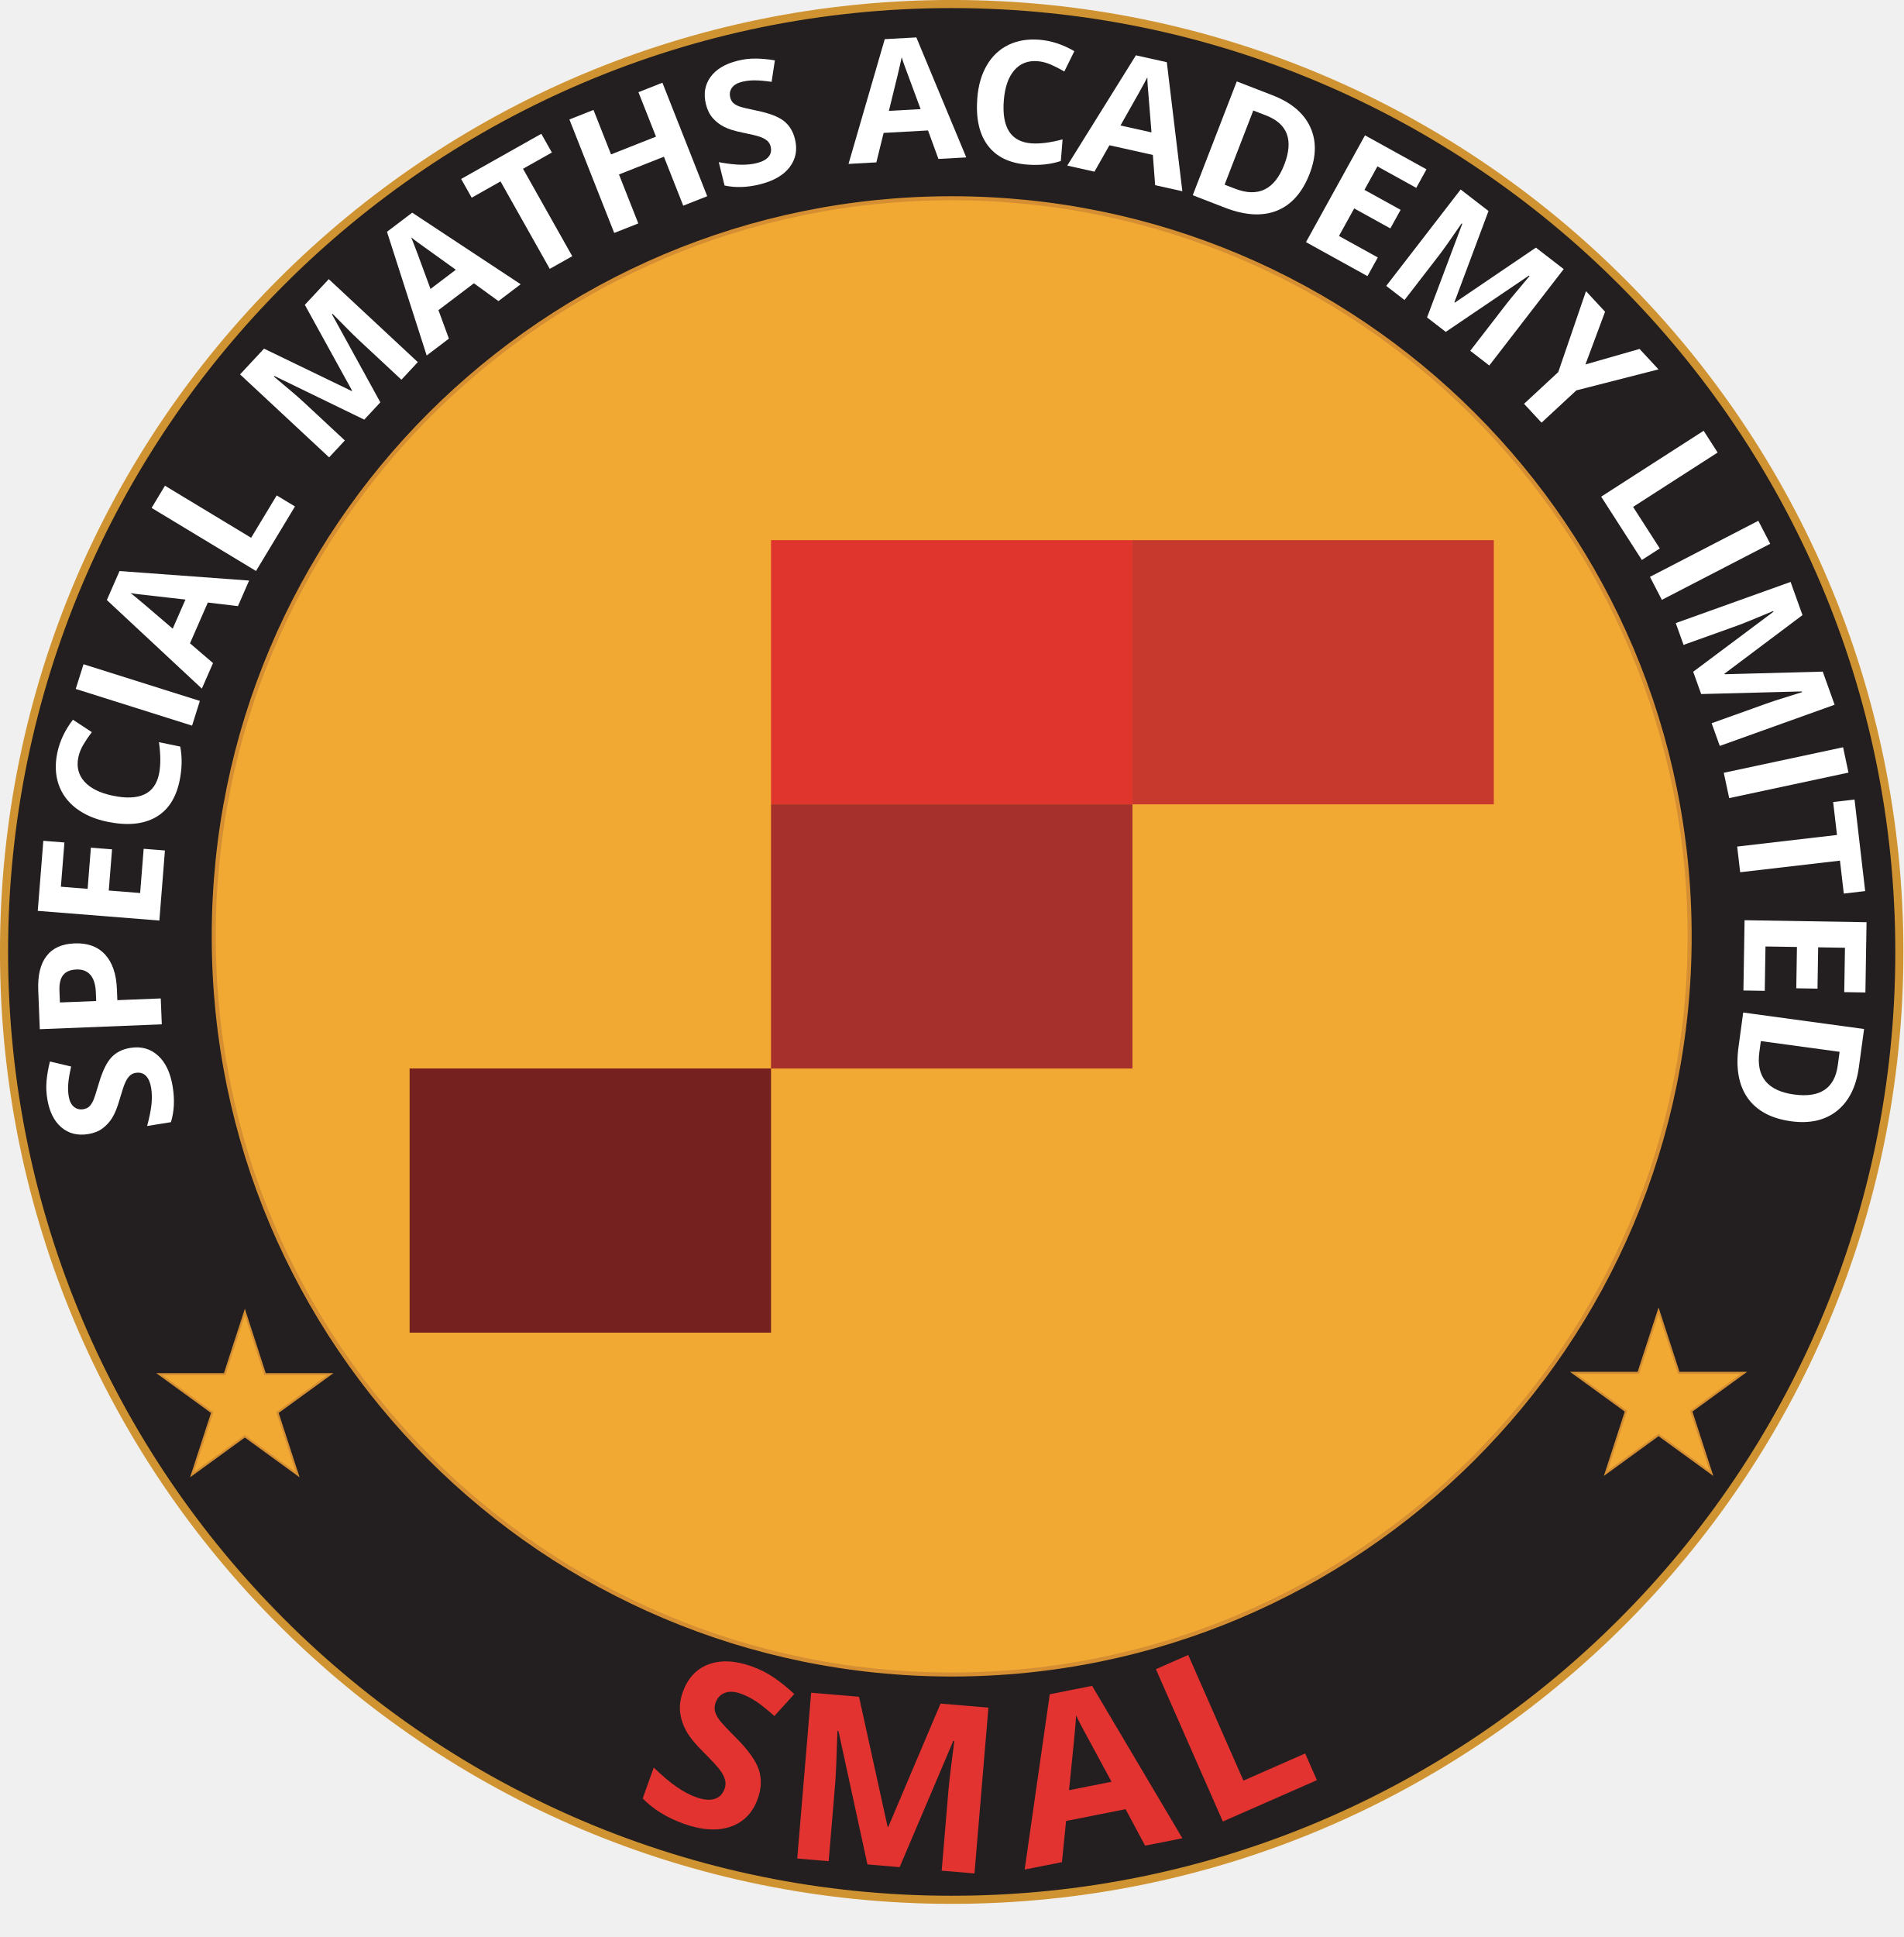
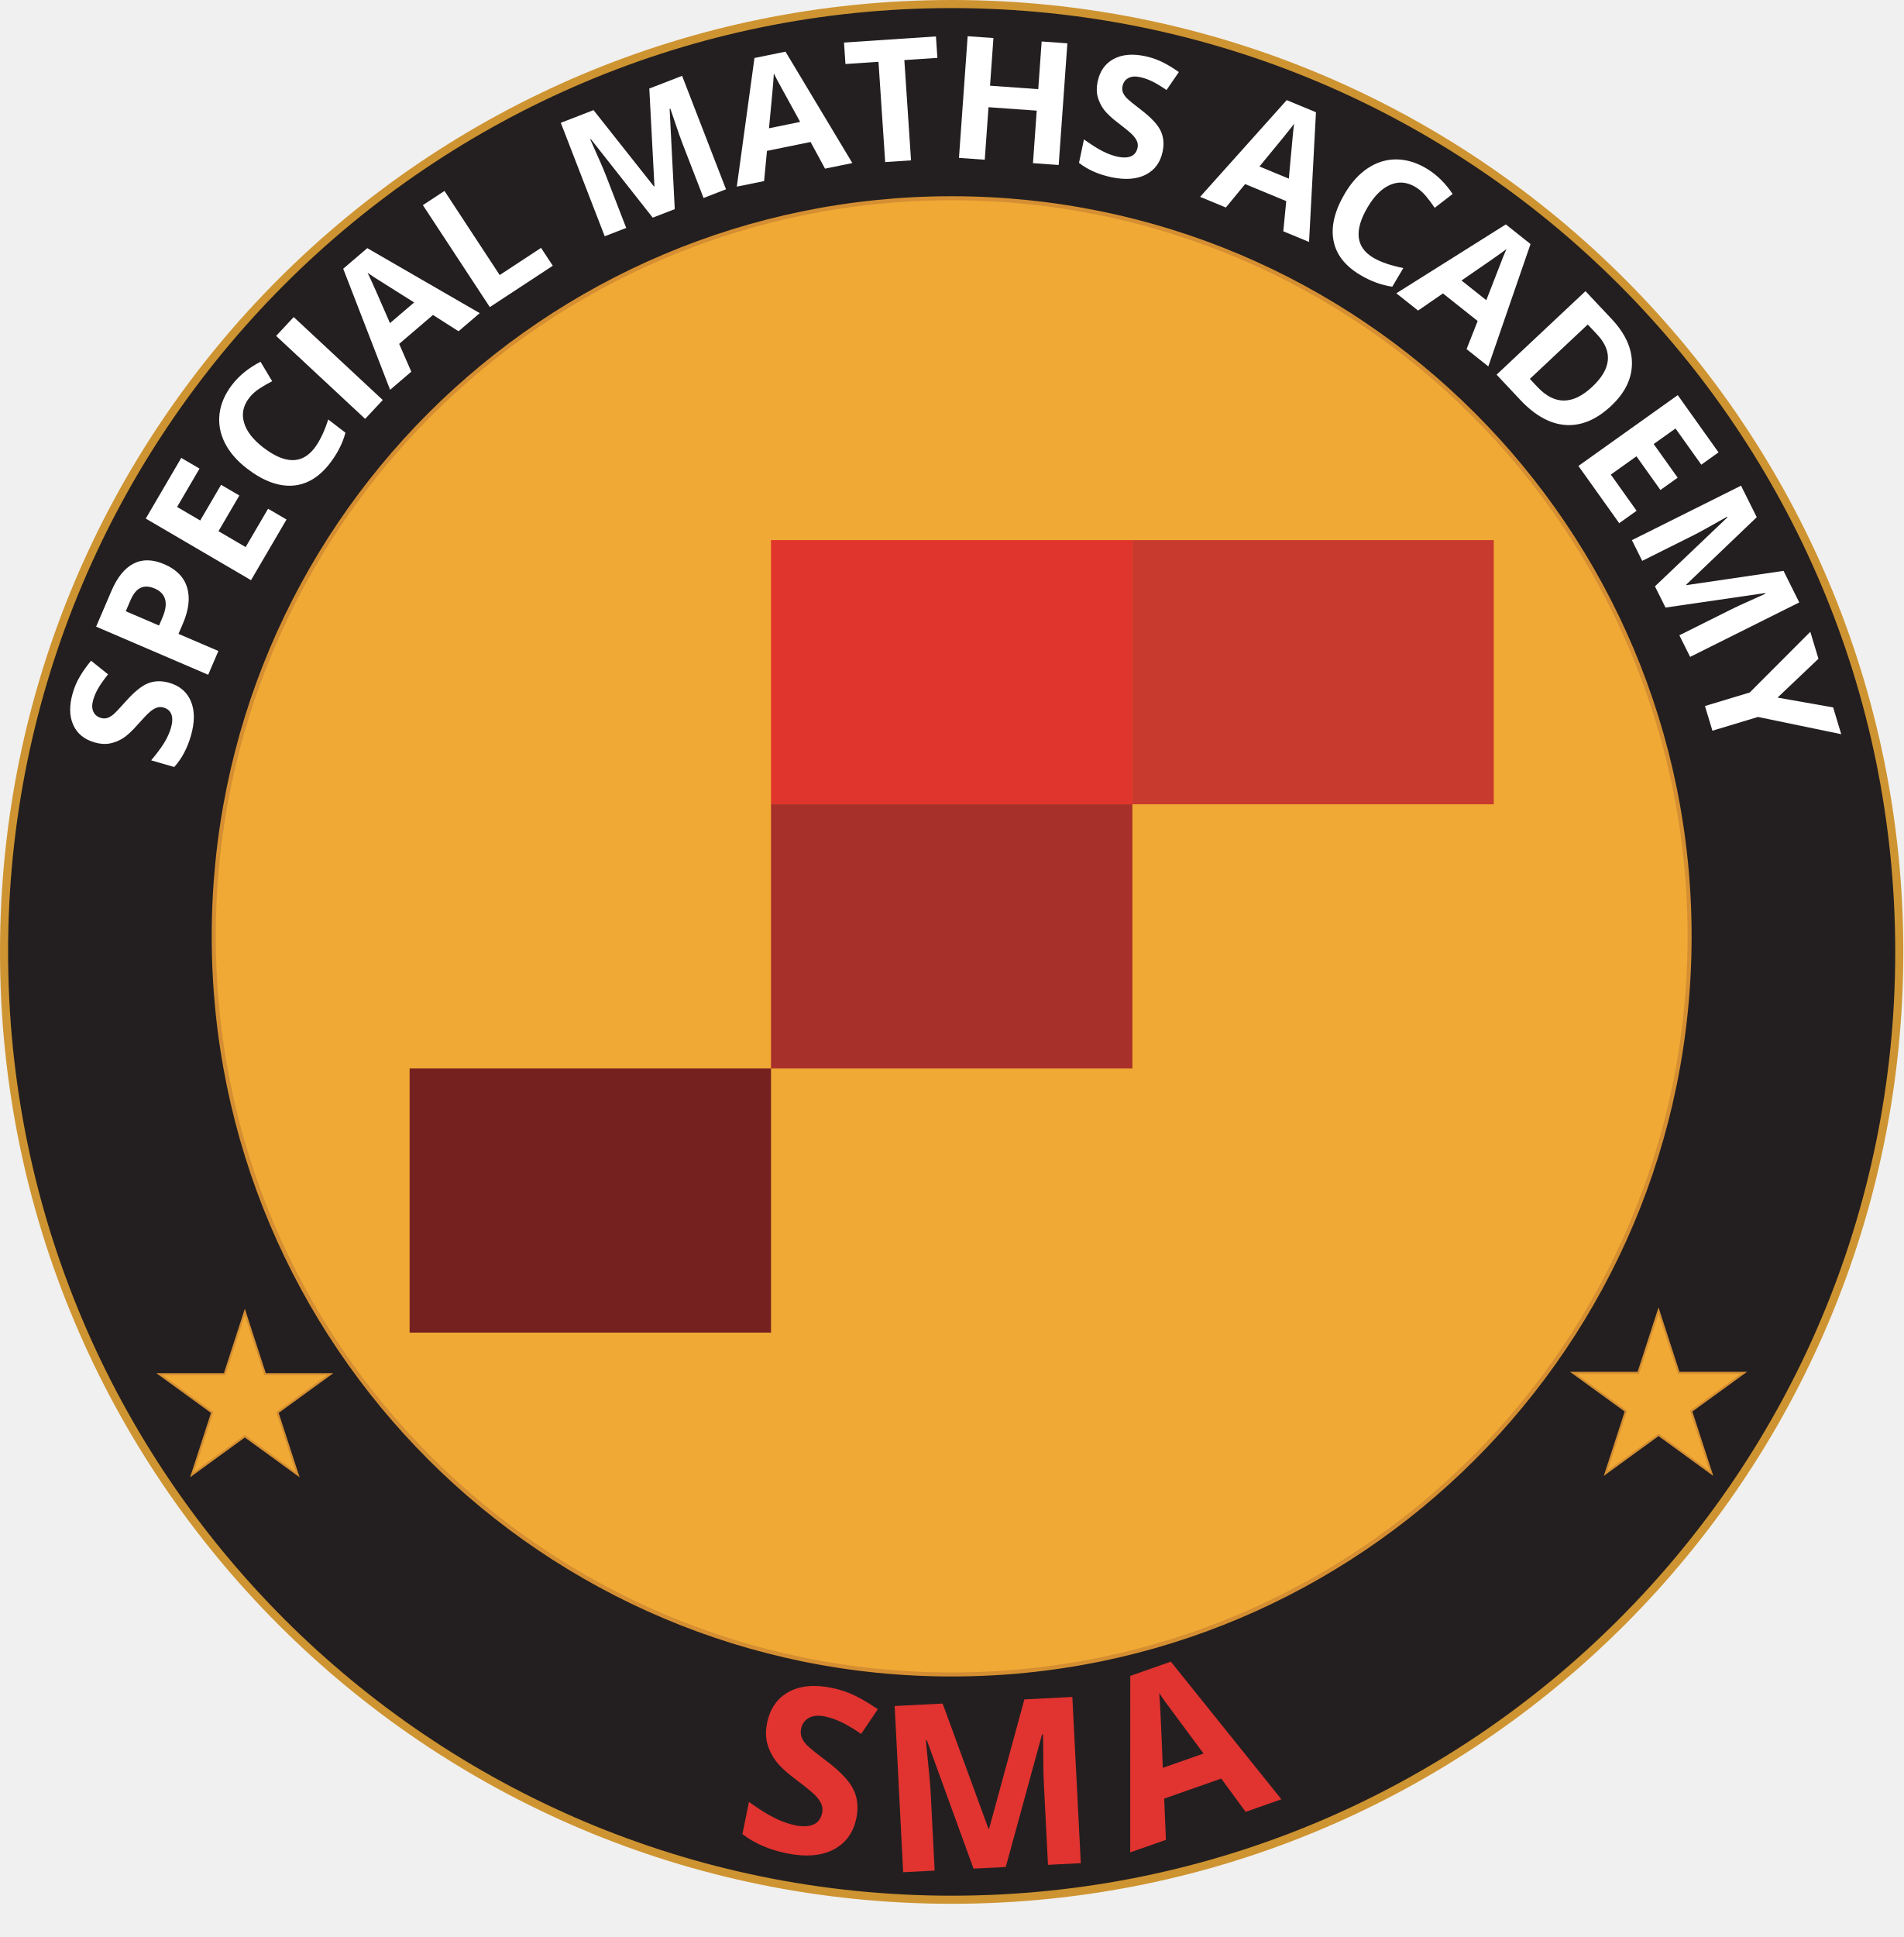
- <svg xmlns="http://www.w3.org/2000/svg" id="Layer_1" data-name="Layer 1" viewBox="0 0 496.11 504.74">
+ <svg xmlns="http://www.w3.org/2000/svg" id="Layer_1" data-name="Layer 1" viewBox="0 0 470.63 478.83">
  <defs>
-     <style>.cls-1{fill:#231f20;stroke:#cf9331;stroke-width:2.11px;}.cls-1,.cls-4,.cls-9{stroke-miterlimit:10;}.cls-2{font-size:44.54px;fill:#fff;}.cls-2,.cls-3{font-family:OpenSans-Bold, Open Sans;font-weight:700;}.cls-3{font-size:60.74px;fill:#e23330;}.cls-4,.cls-9{fill:#f1a933;stroke:#d58f32;}.cls-4{stroke-width:1.05px;}.cls-5{fill:#c7392c;}.cls-6{fill:#e0352c;}.cls-7{fill:#a6302b;}.cls-8{fill:#752120;}.cls-9{stroke-width:0.53px;}</style>
+     <style>.cls-1{fill:#231f20;stroke:#ce9431;stroke-width:2px;}.cls-1,.cls-4,.cls-9{stroke-miterlimit:10;}.cls-2{font-size:42.25px;fill:#fff;}.cls-2,.cls-3{font-family:OpenSans-Bold, Open Sans;font-weight:700;}.cls-3{font-size:57.62px;fill:#e13330;}.cls-4,.cls-9{fill:#f0a934;stroke:#d58f32;}.cls-5{fill:#c83a2d;}.cls-6{fill:#e0352c;}.cls-7{fill:#a7302b;}.cls-8{fill:#752120;}.cls-9{stroke-width:0.5px;}</style>
  </defs>
-   <circle class="cls-1" cx="248.05" cy="248.05" r="247" />
-   <text class="cls-2" transform="matrix(-0.16, -0.99, 0.99, -0.16, 46.35, 294.2)">S</text>
-   <text class="cls-2" transform="matrix(-0.04, -1, 1, -0.04, 42.33, 270.92)">P</text>
-   <text class="cls-2" transform="translate(41.22 243.86) rotate(-85.45)">E</text>
-   <text class="cls-2" transform="translate(42.96 219.88) rotate(-78.31)">C</text>
-   <text class="cls-2" transform="translate(48.86 192.9) rotate(-72.5)">I</text>
-   <text class="cls-2" transform="translate(52.61 179.44) rotate(-66.37)">A</text>
-   <text class="cls-2" transform="translate(64.66 152.21) rotate(-58.87)">L</text>
-   <text class="cls-2" transform="translate(77.56 131.36) rotate(-53.96)"> </text>
-   <text class="cls-2" transform="matrix(0.68, -0.73, 0.73, 0.68, 83.06, 122.1)">M</text>
-   <text class="cls-2" transform="translate(111.21 92.63) rotate(-37.15)">A</text>
-   <text class="cls-2" transform="matrix(0.87, -0.49, 0.49, 0.87, 135, 74.73)">T</text>
-   <text class="cls-2" transform="translate(156.37 62.17) rotate(-21.55)">H</text>
-   <text class="cls-2" transform="matrix(0.97, -0.24, 0.24, 0.97, 187.22, 50.27)">S</text>
-   <text class="cls-2" transform="translate(210.49 44.87) rotate(-8.8)"> </text>
-   <text class="cls-2" transform="translate(221.16 42.71) rotate(-3.16)">A</text>
-   <text class="cls-2" transform="translate(250.86 41.08) rotate(4.65)">C</text>
-   <text class="cls-2" transform="translate(278.17 43.15) rotate(12.56)">A</text>
-   <text class="cls-2" transform="translate(307.15 49.43) rotate(21.15)">D</text>
-   <text class="cls-2" transform="translate(336.89 61.16) rotate(28.93)">E</text>
-   <text class="cls-2" transform="matrix(0.79, 0.61, -0.61, 0.79, 358.15, 72.06)">M</text>
-   <text class="cls-2" transform="translate(390.06 97.49) rotate(47.16)">Y</text>
-   <text class="cls-2" transform="translate(408.25 117.6) rotate(52.41)"> </text>
-   <text class="cls-2" transform="matrix(0.54, 0.84, -0.84, 0.54, 415.17, 126.06)">L</text>
-   <text class="cls-2" transform="translate(428.21 146.76) rotate(62.65)">I</text>
-   <text class="cls-2" transform="translate(435.42 158.6) rotate(70.28)">M</text>
-   <text class="cls-2" transform="translate(448.45 197.46) rotate(77.93)">I</text>
-   <text class="cls-2" transform="translate(451.68 211.13) rotate(83.37)">T</text>
-   <text class="cls-2" transform="translate(454.77 235.79) rotate(90.93)">E</text>
-   <text class="cls-2" transform="translate(454.89 259.88) rotate(97.76)">D</text>
-   <text class="cls-3" transform="translate(164.22 469.6) rotate(19.65)">S</text>
-   <text class="cls-3" transform="translate(202.36 483.84) rotate(4.8)">M</text>
-   <text class="cls-3" transform="translate(267.07 487.16) rotate(-11.21)">A</text>
-   <text class="cls-3" transform="translate(313.73 476.84) rotate(-23.73)">L</text>
-   <circle class="cls-4" cx="248.05" cy="244" r="192.34" />
-   <rect class="cls-5" x="295.15" y="140.75" width="94.2" height="68.84" />
-   <rect class="cls-6" x="200.96" y="140.75" width="94.2" height="68.84" />
-   <rect class="cls-7" x="200.96" y="209.59" width="94.2" height="68.84" />
-   <rect class="cls-8" x="106.76" y="278.42" width="94.2" height="68.84" />
-   <polygon class="cls-9" points="63.82 341.9 69.07 358.08 86.09 358.08 72.32 368.08 77.58 384.26 63.82 374.26 50.05 384.26 55.31 368.08 41.55 358.08 58.56 358.08 63.82 341.9" />
-   <polygon class="cls-9" points="432.29 341.55 437.55 357.73 454.56 357.73 440.8 367.73 446.06 383.91 432.29 373.91 418.53 383.91 423.79 367.73 410.02 357.73 427.03 357.73 432.29 341.55" />
+   <circle class="cls-1" cx="235.31" cy="235.31" r="234.31" />
+   <text class="cls-2" transform="translate(43.89 191.86) rotate(-73.84)">S</text>
+   <text class="cls-2" transform="translate(49.98 170.29) rotate(-66.77)">P</text>
+   <text class="cls-2" transform="translate(60.15 146.7) rotate(-59.66)">E</text>
+   <text class="cls-2" transform="translate(71.54 126.94) rotate(-52.53)">C</text>
+   <text class="cls-2" transform="matrix(0.68, -0.73, 0.73, 0.68, 87.71, 106.32)">I</text>
+   <text class="cls-2" transform="matrix(0.76, -0.65, 0.65, 0.76, 96.46, 96.36)">A</text>
+   <text class="cls-2" transform="translate(117.94 78) rotate(-33.29)">L</text>
+   <text class="cls-2" transform="translate(137.51 65.44) rotate(-28.38)"> </text>
+   <text class="cls-2" transform="matrix(0.93, -0.36, 0.36, 0.93, 145.99, 59.77)">M</text>
+   <text class="cls-2" transform="matrix(0.98, -0.2, 0.2, 0.98, 182.18, 46.14)">A</text>
+   <text class="cls-2" transform="translate(209.86 40.67) rotate(-3.82)">T</text>
+   <text class="cls-2" transform="translate(233.33 38.76) rotate(4.08)">H</text>
+   <text class="cls-2" transform="translate(264.61 41.24) rotate(11.92)">S</text>
+   <text class="cls-2" transform="matrix(0.96, 0.29, -0.29, 0.96, 286.73, 46.15)"> </text>
+   <text class="cls-2" transform="translate(296.74 48.66) rotate(22.49)">A</text>
+   <text class="cls-2" transform="matrix(0.86, 0.51, -0.51, 0.86, 322.78, 59.46)">C</text>
+   <text class="cls-2" transform="matrix(0.78, 0.62, -0.62, 0.78, 345.26, 72.5)">A</text>
+   <text class="cls-2" transform="translate(367.45 89.85) rotate(46.8)">D</text>
+   <text class="cls-2" transform="translate(388.08 112.09) rotate(54.52)">E</text>
+   <text class="cls-2" transform="translate(401.81 130.13) rotate(63.48)">M</text>
+   <text class="cls-2" transform="matrix(0.29, 0.96, -0.96, 0.29, 418.67, 164.93)">Y</text>
+   <text class="cls-3" transform="matrix(0.98, 0.2, -0.2, 0.98, 180.6, 454.73)">S</text>
+   <text class="cls-3" transform="translate(218.15 463.08) rotate(-2.92)">M</text>
+   <text class="cls-3" transform="matrix(0.94, -0.33, 0.33, 0.94, 279.46, 457.91)">A</text>
+   <circle class="cls-4" cx="235.31" cy="231.47" r="182.46" />
+   <rect class="cls-5" x="279.99" y="133.52" width="89.36" height="65.3" />
+   <rect class="cls-6" x="190.64" y="133.52" width="89.36" height="65.3" />
+   <rect class="cls-7" x="190.64" y="198.82" width="89.36" height="65.3" />
+   <rect class="cls-8" x="101.28" y="264.12" width="89.36" height="65.3" />
+   <polygon class="cls-9" points="60.54 324.34 65.53 339.69 81.67 339.69 68.61 349.18 73.6 364.53 60.54 355.04 47.48 364.53 52.47 349.18 39.41 339.69 55.55 339.69 60.54 324.34" />
+   <polygon class="cls-9" points="410.09 324.01 415.08 339.36 431.22 339.36 418.16 348.84 423.15 364.19 410.09 354.7 397.03 364.19 402.02 348.84 388.96 339.36 405.1 339.36 410.09 324.01" />
</svg>
